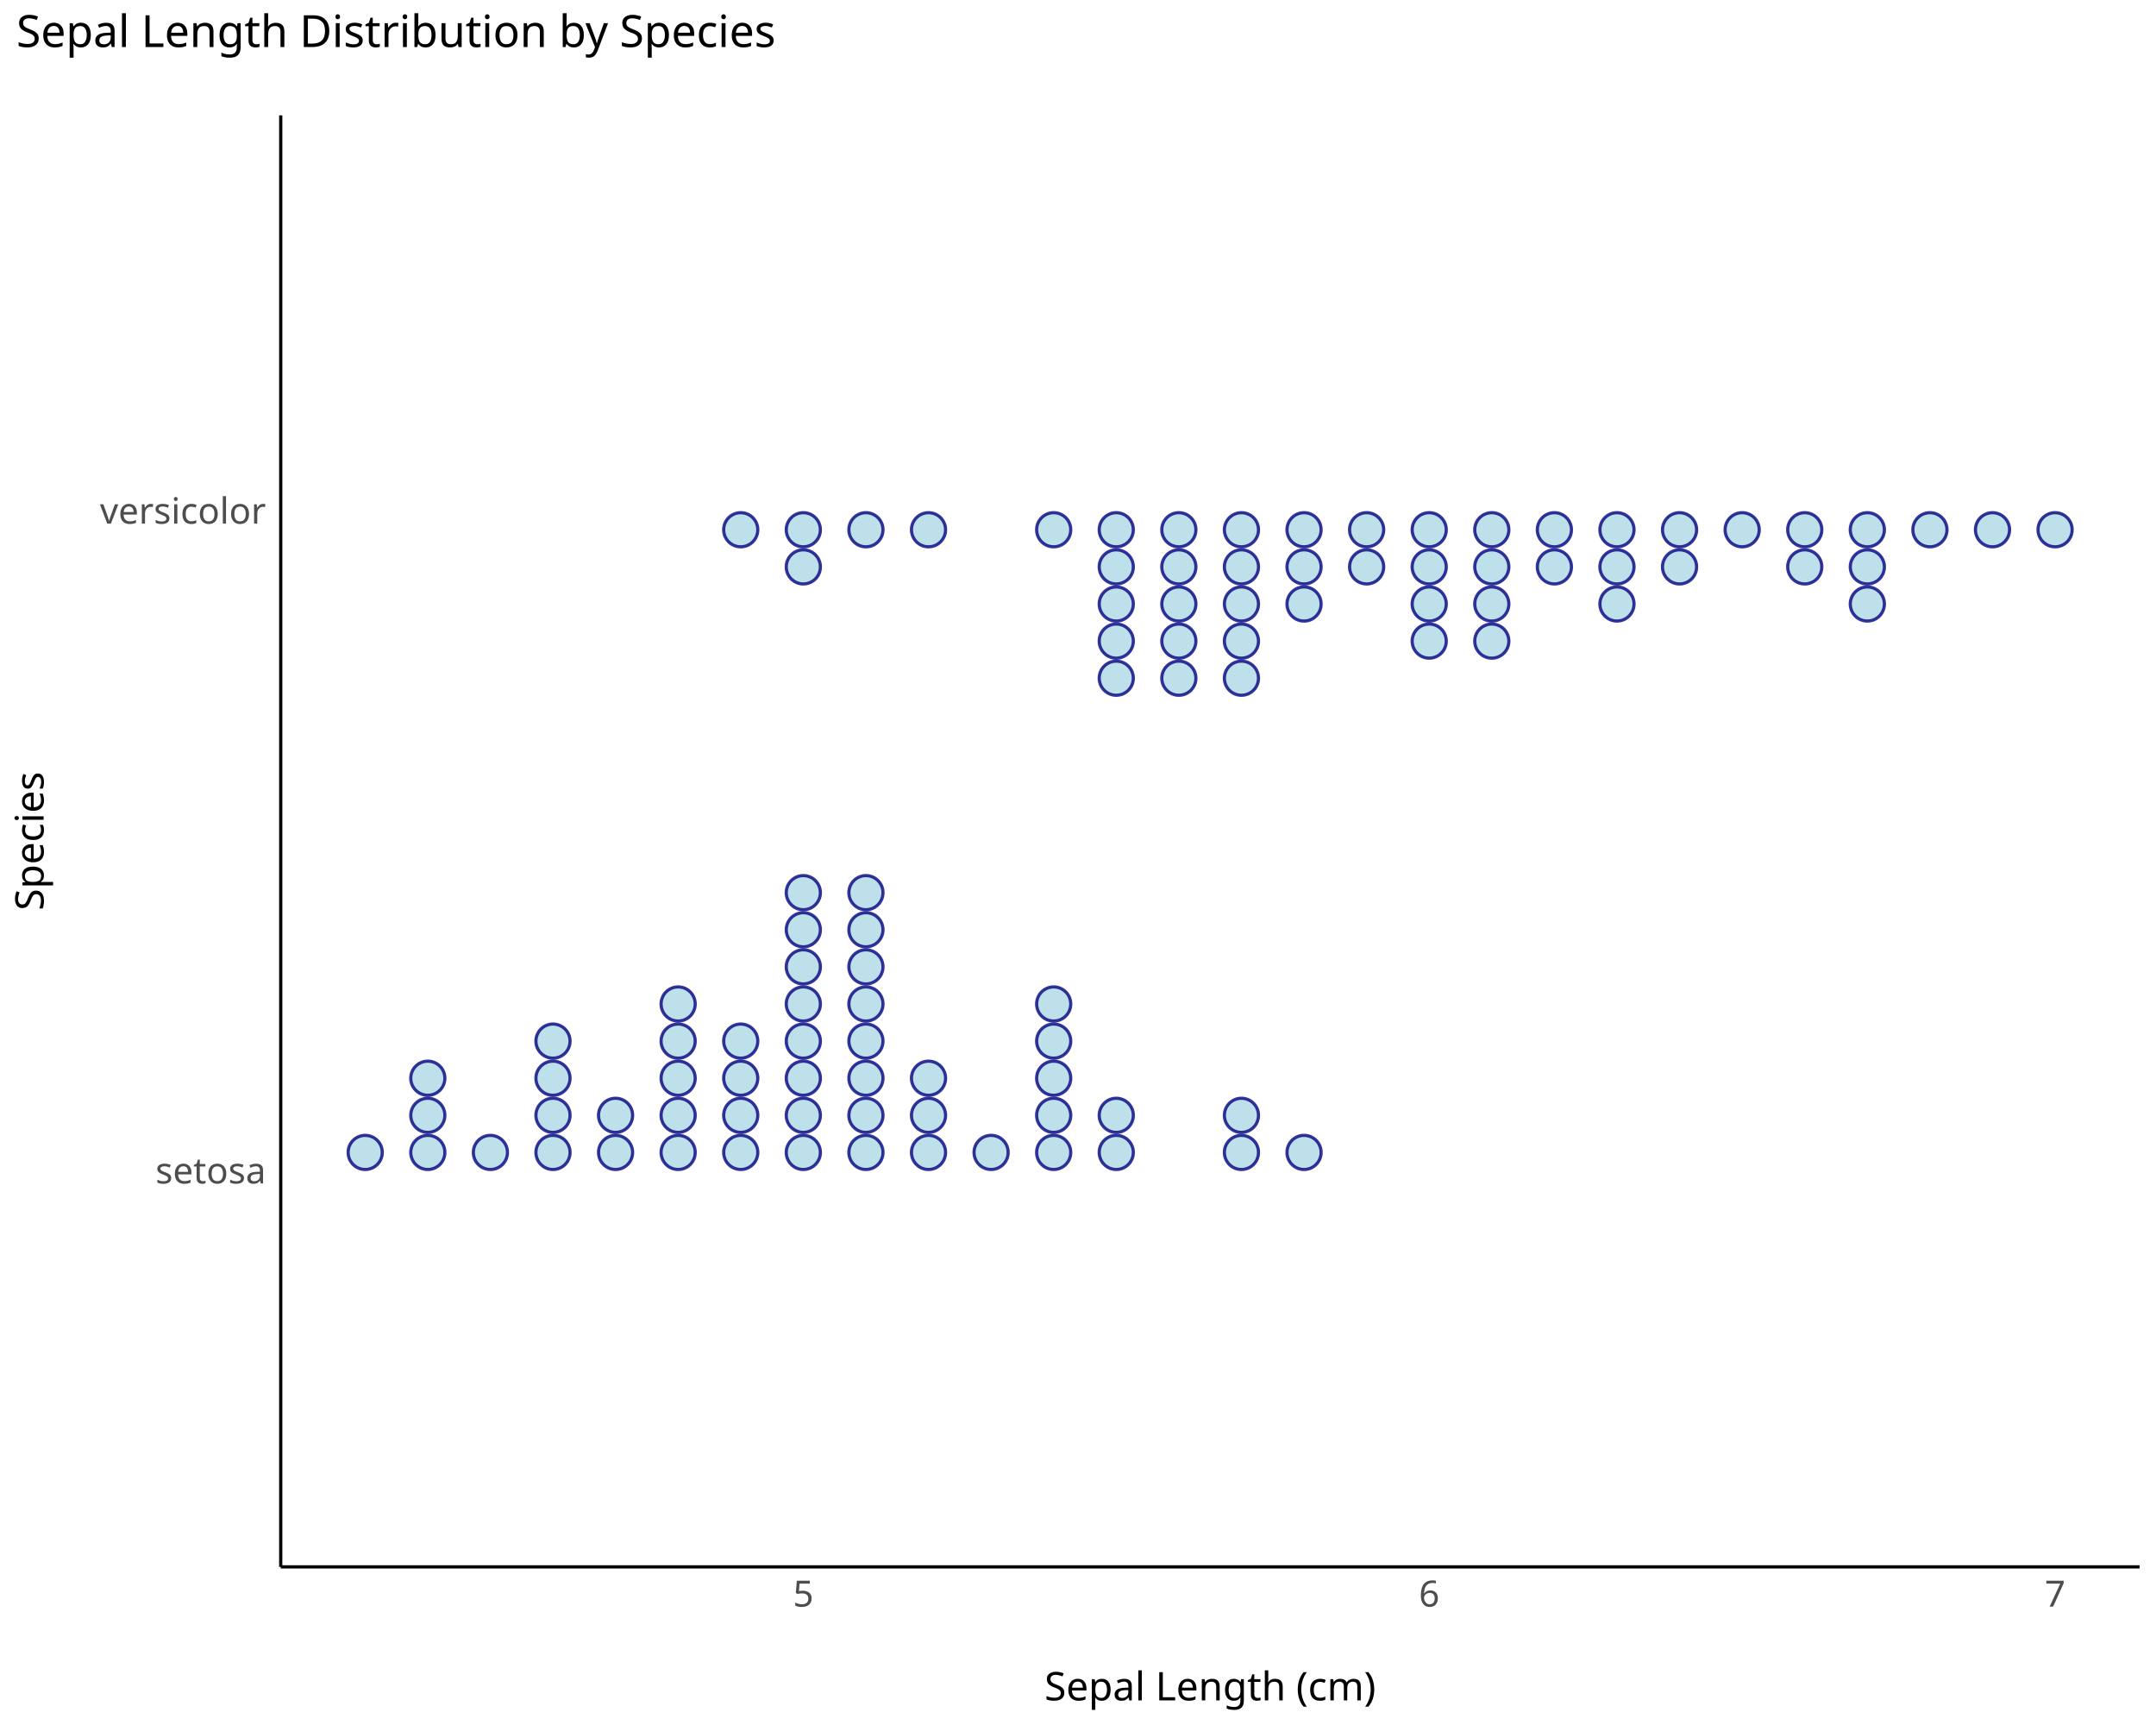
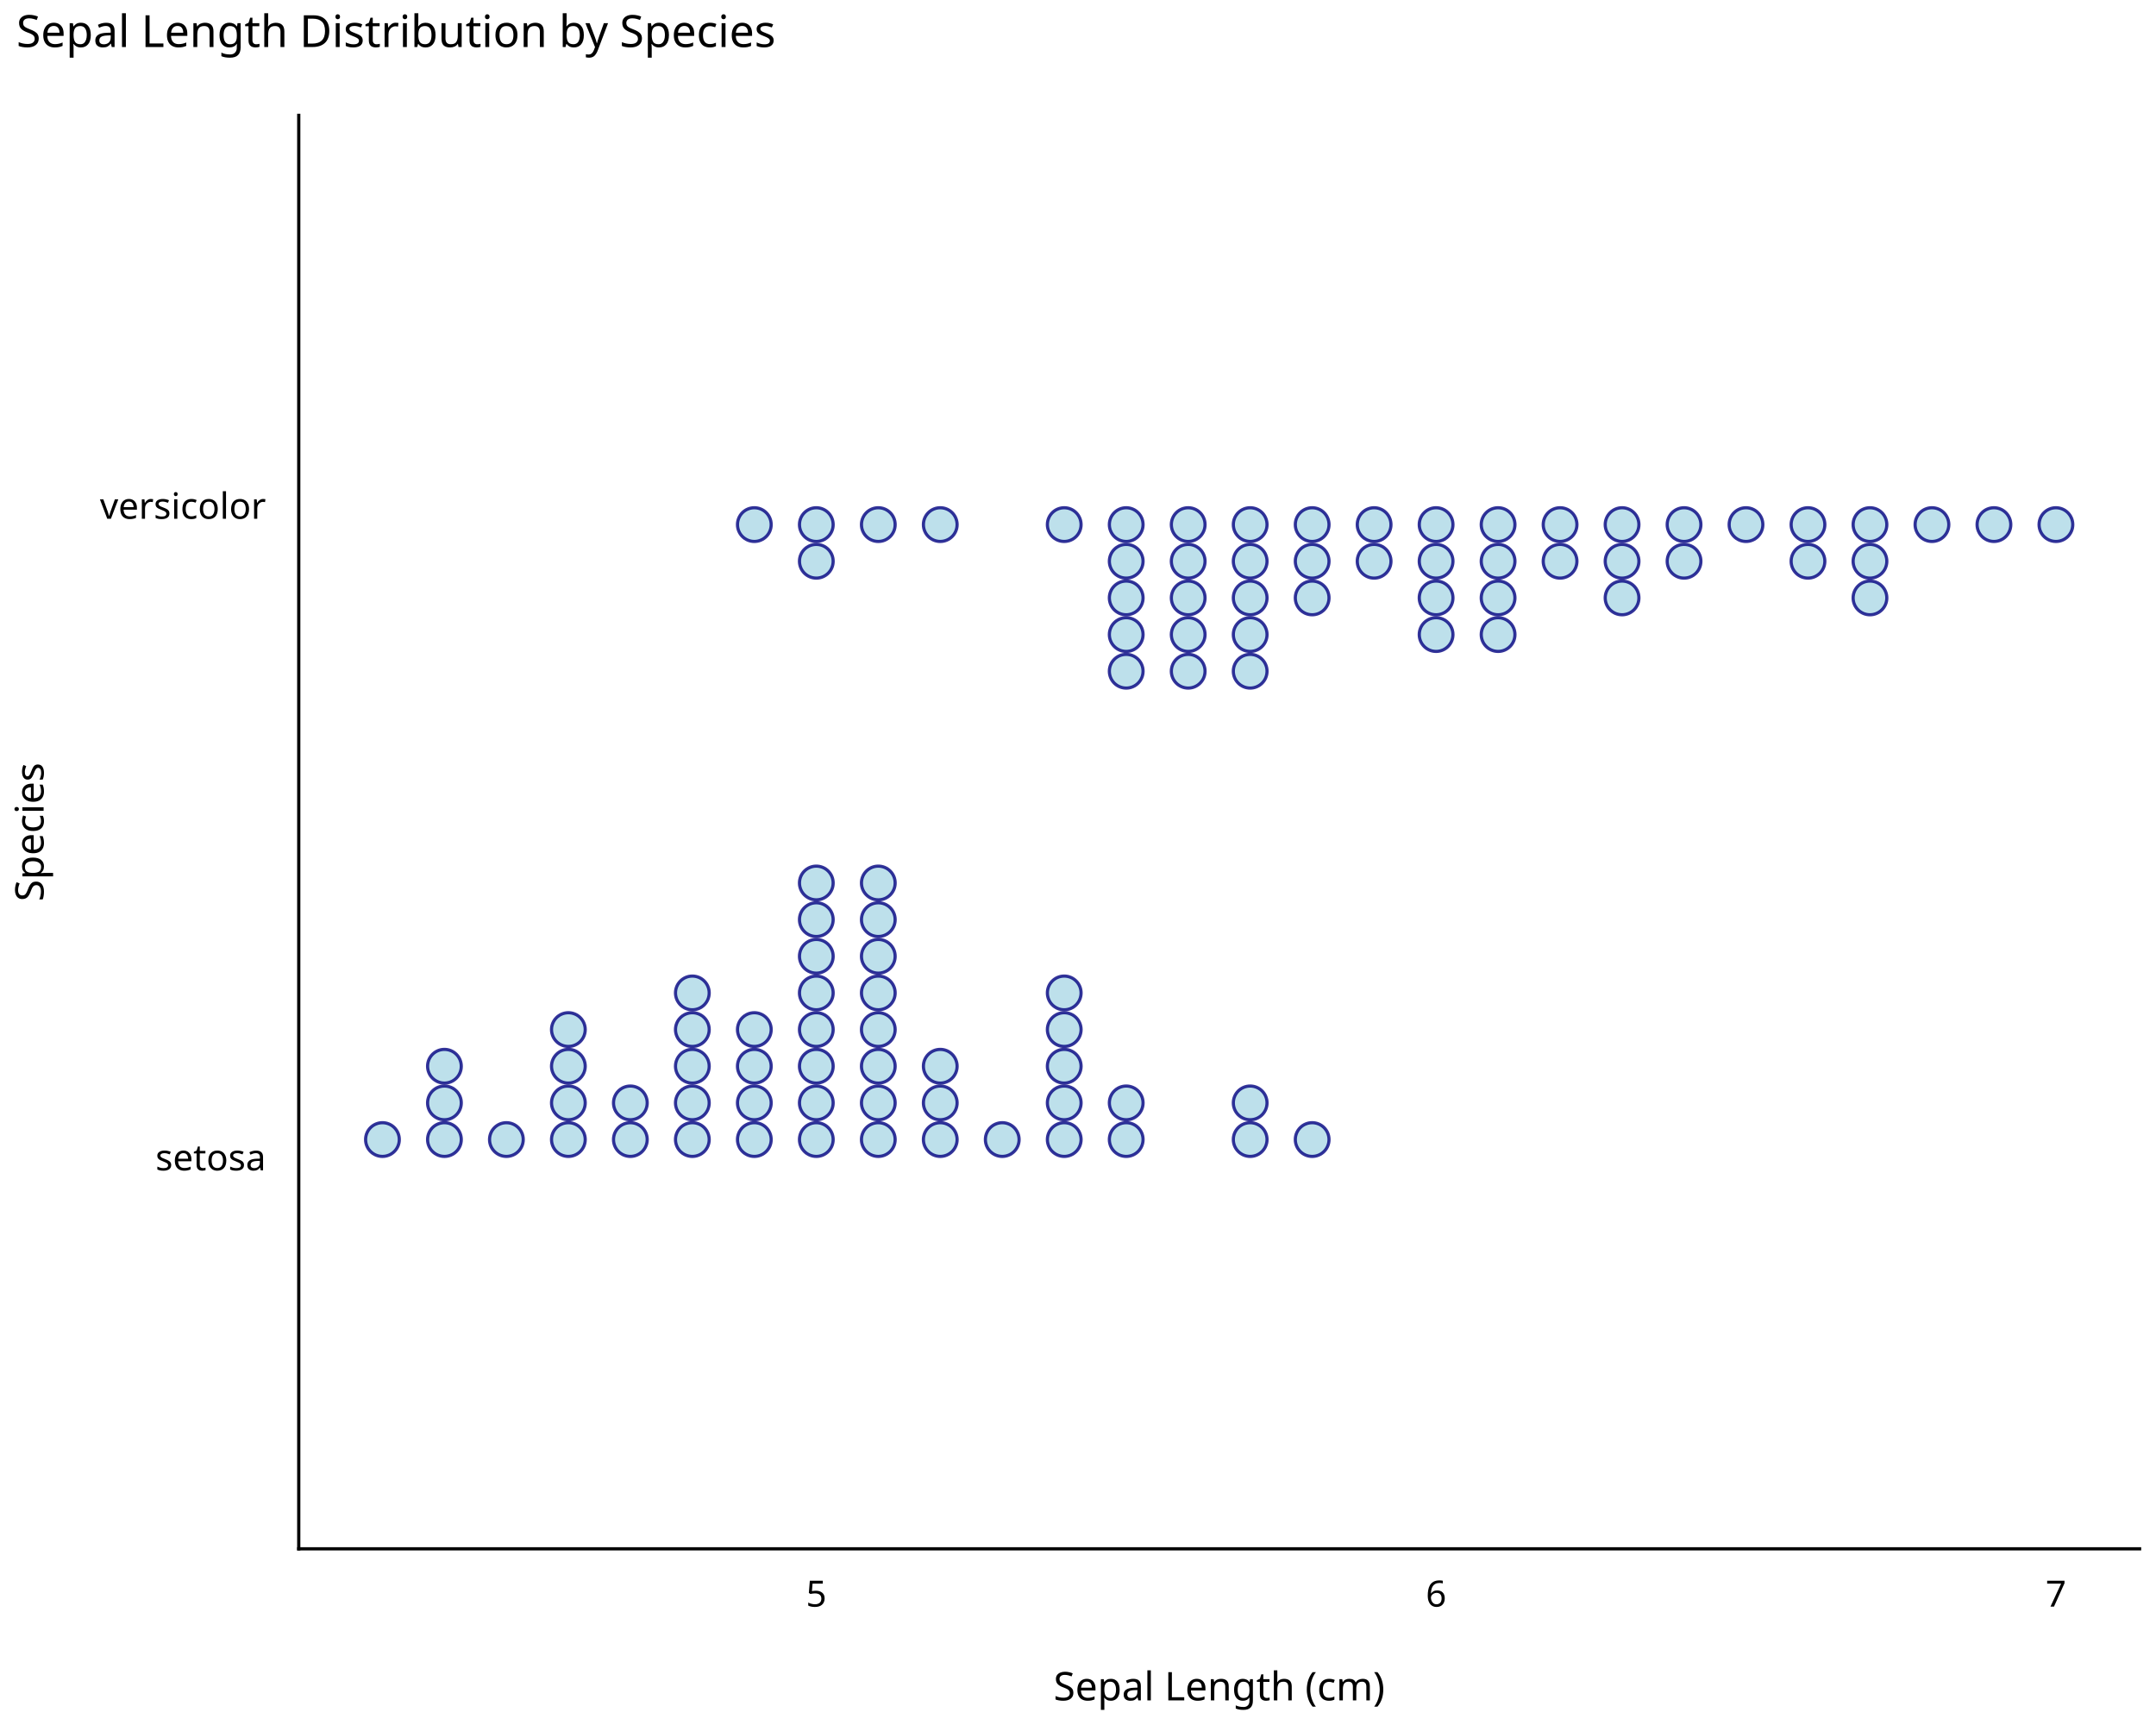
<svg xmlns="http://www.w3.org/2000/svg" class="svglite" data-engine-version="2.0" width="720.00pt" height="576.00pt" viewBox="0 0 720.00 576.00">
  <defs>
    <style type="text/css">
    .svglite line, .svglite polyline, .svglite polygon, .svglite path, .svglite rect, .svglite circle {
      fill: none;
      stroke: #000000;
      stroke-linecap: round;
      stroke-linejoin: round;
      stroke-miterlimit: 10.00;
    }
  </style>
  </defs>
  <rect width="100%" height="100%" style="stroke: none; fill: #FFFFFF;" />
  <defs>
    <clipPath id="cpMC4wMHw3MjAuMDB8MC4wMHw1NzYuMDA=">
      <rect x="0.00" y="0.00" width="720.00" height="576.00" />
    </clipPath>
  </defs>
  <g clip-path="url(#cpMC4wMHw3MjAuMDB8MC4wMHw1NzYuMDA=)">
-     <rect x="0.00" y="0.00" width="720.00" height="576.00" style="stroke-width: 1.07; stroke: #FFFFFF; fill: #FFFFFF;" />
+     <rect x="0" y="0.00" width="720.00" height="576.00" style="stroke-width: 1.07; stroke: #FFFFFF; fill: #FFFFFF;" />
  </g>
  <defs>
-     <clipPath id="cpOTMuNzV8NzE0LjUyfDM4LjUxfDUyMy4yMA==">
-       <rect x="93.75" y="38.51" width="620.77" height="484.69" />
+     <clipPath id="cpOTkuNzd8NzE0LjUyfDM4LjUxfDUxNy4xNw==">
+       <rect x="99.77" y="38.51" width="614.75" height="478.66" />
    </clipPath>
  </defs>
-   <g clip-path="url(#cpOTMuNzV8NzE0LjUyfDM4LjUxfDUyMy4yMA==)">
-     <rect x="93.75" y="38.51" width="620.77" height="484.69" style="stroke-width: 1.07; stroke: none; fill: #FFFFFF;" />
-     <circle cx="247.37" cy="176.89" r="5.70" style="stroke-width: 1.06; stroke: #000080; stroke-opacity: 0.80; fill: #ADD8E6; fill-opacity: 0.80;" />
-     <circle cx="268.27" cy="189.29" r="5.70" style="stroke-width: 1.06; stroke: #000080; stroke-opacity: 0.80; fill: #ADD8E6; fill-opacity: 0.80;" />
-     <circle cx="268.27" cy="176.89" r="5.70" style="stroke-width: 1.06; stroke: #000080; stroke-opacity: 0.80; fill: #ADD8E6; fill-opacity: 0.80;" />
-     <circle cx="289.18" cy="176.89" r="5.70" style="stroke-width: 1.06; stroke: #000080; stroke-opacity: 0.80; fill: #ADD8E6; fill-opacity: 0.80;" />
-     <circle cx="310.08" cy="176.89" r="5.70" style="stroke-width: 1.06; stroke: #000080; stroke-opacity: 0.80; fill: #ADD8E6; fill-opacity: 0.80;" />
-     <circle cx="351.88" cy="176.89" r="5.70" style="stroke-width: 1.06; stroke: #000080; stroke-opacity: 0.80; fill: #ADD8E6; fill-opacity: 0.80;" />
-     <circle cx="372.78" cy="226.46" r="5.70" style="stroke-width: 1.06; stroke: #000080; stroke-opacity: 0.80; fill: #ADD8E6; fill-opacity: 0.80;" />
-     <circle cx="372.78" cy="214.07" r="5.70" style="stroke-width: 1.06; stroke: #000080; stroke-opacity: 0.80; fill: #ADD8E6; fill-opacity: 0.80;" />
-     <circle cx="372.78" cy="201.68" r="5.70" style="stroke-width: 1.06; stroke: #000080; stroke-opacity: 0.80; fill: #ADD8E6; fill-opacity: 0.80;" />
-     <circle cx="372.78" cy="189.29" r="5.70" style="stroke-width: 1.06; stroke: #000080; stroke-opacity: 0.80; fill: #ADD8E6; fill-opacity: 0.80;" />
-     <circle cx="372.78" cy="176.89" r="5.70" style="stroke-width: 1.06; stroke: #000080; stroke-opacity: 0.80; fill: #ADD8E6; fill-opacity: 0.80;" />
-     <circle cx="393.68" cy="226.46" r="5.70" style="stroke-width: 1.06; stroke: #000080; stroke-opacity: 0.80; fill: #ADD8E6; fill-opacity: 0.80;" />
-     <circle cx="393.68" cy="214.07" r="5.70" style="stroke-width: 1.06; stroke: #000080; stroke-opacity: 0.80; fill: #ADD8E6; fill-opacity: 0.80;" />
-     <circle cx="393.68" cy="201.68" r="5.70" style="stroke-width: 1.06; stroke: #000080; stroke-opacity: 0.80; fill: #ADD8E6; fill-opacity: 0.80;" />
-     <circle cx="393.68" cy="189.29" r="5.70" style="stroke-width: 1.06; stroke: #000080; stroke-opacity: 0.80; fill: #ADD8E6; fill-opacity: 0.80;" />
-     <circle cx="393.68" cy="176.89" r="5.70" style="stroke-width: 1.06; stroke: #000080; stroke-opacity: 0.80; fill: #ADD8E6; fill-opacity: 0.80;" />
-     <circle cx="414.58" cy="226.46" r="5.70" style="stroke-width: 1.06; stroke: #000080; stroke-opacity: 0.80; fill: #ADD8E6; fill-opacity: 0.80;" />
-     <circle cx="414.58" cy="214.07" r="5.70" style="stroke-width: 1.06; stroke: #000080; stroke-opacity: 0.80; fill: #ADD8E6; fill-opacity: 0.80;" />
-     <circle cx="414.58" cy="201.68" r="5.70" style="stroke-width: 1.06; stroke: #000080; stroke-opacity: 0.80; fill: #ADD8E6; fill-opacity: 0.80;" />
-     <circle cx="414.58" cy="189.29" r="5.70" style="stroke-width: 1.06; stroke: #000080; stroke-opacity: 0.80; fill: #ADD8E6; fill-opacity: 0.80;" />
-     <circle cx="414.58" cy="176.89" r="5.70" style="stroke-width: 1.06; stroke: #000080; stroke-opacity: 0.80; fill: #ADD8E6; fill-opacity: 0.80;" />
-     <circle cx="435.49" cy="201.68" r="5.70" style="stroke-width: 1.06; stroke: #000080; stroke-opacity: 0.80; fill: #ADD8E6; fill-opacity: 0.80;" />
-     <circle cx="435.49" cy="189.29" r="5.70" style="stroke-width: 1.06; stroke: #000080; stroke-opacity: 0.80; fill: #ADD8E6; fill-opacity: 0.80;" />
-     <circle cx="435.49" cy="176.89" r="5.70" style="stroke-width: 1.06; stroke: #000080; stroke-opacity: 0.80; fill: #ADD8E6; fill-opacity: 0.80;" />
-     <circle cx="456.39" cy="189.29" r="5.70" style="stroke-width: 1.06; stroke: #000080; stroke-opacity: 0.80; fill: #ADD8E6; fill-opacity: 0.80;" />
-     <circle cx="456.39" cy="176.89" r="5.70" style="stroke-width: 1.06; stroke: #000080; stroke-opacity: 0.80; fill: #ADD8E6; fill-opacity: 0.80;" />
-     <circle cx="477.29" cy="214.07" r="5.70" style="stroke-width: 1.06; stroke: #000080; stroke-opacity: 0.80; fill: #ADD8E6; fill-opacity: 0.80;" />
-     <circle cx="477.29" cy="201.68" r="5.70" style="stroke-width: 1.06; stroke: #000080; stroke-opacity: 0.80; fill: #ADD8E6; fill-opacity: 0.80;" />
-     <circle cx="477.29" cy="189.29" r="5.70" style="stroke-width: 1.06; stroke: #000080; stroke-opacity: 0.80; fill: #ADD8E6; fill-opacity: 0.80;" />
-     <circle cx="477.29" cy="176.89" r="5.70" style="stroke-width: 1.06; stroke: #000080; stroke-opacity: 0.80; fill: #ADD8E6; fill-opacity: 0.80;" />
-     <circle cx="498.19" cy="214.07" r="5.70" style="stroke-width: 1.06; stroke: #000080; stroke-opacity: 0.80; fill: #ADD8E6; fill-opacity: 0.80;" />
-     <circle cx="498.19" cy="201.68" r="5.70" style="stroke-width: 1.06; stroke: #000080; stroke-opacity: 0.80; fill: #ADD8E6; fill-opacity: 0.80;" />
-     <circle cx="498.19" cy="189.29" r="5.70" style="stroke-width: 1.06; stroke: #000080; stroke-opacity: 0.80; fill: #ADD8E6; fill-opacity: 0.80;" />
-     <circle cx="498.19" cy="176.89" r="5.70" style="stroke-width: 1.06; stroke: #000080; stroke-opacity: 0.80; fill: #ADD8E6; fill-opacity: 0.80;" />
-     <circle cx="519.09" cy="189.29" r="5.70" style="stroke-width: 1.06; stroke: #000080; stroke-opacity: 0.80; fill: #ADD8E6; fill-opacity: 0.80;" />
-     <circle cx="519.09" cy="176.89" r="5.70" style="stroke-width: 1.06; stroke: #000080; stroke-opacity: 0.80; fill: #ADD8E6; fill-opacity: 0.80;" />
-     <circle cx="539.99" cy="201.68" r="5.70" style="stroke-width: 1.06; stroke: #000080; stroke-opacity: 0.80; fill: #ADD8E6; fill-opacity: 0.80;" />
-     <circle cx="539.99" cy="189.29" r="5.70" style="stroke-width: 1.06; stroke: #000080; stroke-opacity: 0.80; fill: #ADD8E6; fill-opacity: 0.80;" />
-     <circle cx="539.99" cy="176.89" r="5.70" style="stroke-width: 1.06; stroke: #000080; stroke-opacity: 0.80; fill: #ADD8E6; fill-opacity: 0.80;" />
-     <circle cx="560.89" cy="189.29" r="5.70" style="stroke-width: 1.06; stroke: #000080; stroke-opacity: 0.80; fill: #ADD8E6; fill-opacity: 0.80;" />
-     <circle cx="560.89" cy="176.89" r="5.70" style="stroke-width: 1.06; stroke: #000080; stroke-opacity: 0.80; fill: #ADD8E6; fill-opacity: 0.80;" />
-     <circle cx="581.80" cy="176.89" r="5.70" style="stroke-width: 1.06; stroke: #000080; stroke-opacity: 0.80; fill: #ADD8E6; fill-opacity: 0.80;" />
-     <circle cx="602.70" cy="189.29" r="5.70" style="stroke-width: 1.06; stroke: #000080; stroke-opacity: 0.80; fill: #ADD8E6; fill-opacity: 0.80;" />
-     <circle cx="602.70" cy="176.89" r="5.70" style="stroke-width: 1.06; stroke: #000080; stroke-opacity: 0.80; fill: #ADD8E6; fill-opacity: 0.80;" />
-     <circle cx="623.60" cy="201.68" r="5.70" style="stroke-width: 1.06; stroke: #000080; stroke-opacity: 0.80; fill: #ADD8E6; fill-opacity: 0.80;" />
-     <circle cx="623.60" cy="189.29" r="5.70" style="stroke-width: 1.06; stroke: #000080; stroke-opacity: 0.80; fill: #ADD8E6; fill-opacity: 0.80;" />
-     <circle cx="623.60" cy="176.89" r="5.70" style="stroke-width: 1.06; stroke: #000080; stroke-opacity: 0.80; fill: #ADD8E6; fill-opacity: 0.80;" />
-     <circle cx="644.50" cy="176.89" r="5.70" style="stroke-width: 1.06; stroke: #000080; stroke-opacity: 0.80; fill: #ADD8E6; fill-opacity: 0.80;" />
-     <circle cx="665.40" cy="176.89" r="5.70" style="stroke-width: 1.06; stroke: #000080; stroke-opacity: 0.80; fill: #ADD8E6; fill-opacity: 0.80;" />
-     <circle cx="686.30" cy="176.89" r="5.70" style="stroke-width: 1.06; stroke: #000080; stroke-opacity: 0.80; fill: #ADD8E6; fill-opacity: 0.80;" />
-     <circle cx="121.96" cy="384.81" r="5.70" style="stroke-width: 1.06; stroke: #000080; stroke-opacity: 0.80; fill: #ADD8E6; fill-opacity: 0.80;" />
-     <circle cx="142.87" cy="384.81" r="5.70" style="stroke-width: 1.06; stroke: #000080; stroke-opacity: 0.80; fill: #ADD8E6; fill-opacity: 0.80;" />
-     <circle cx="142.87" cy="372.42" r="5.70" style="stroke-width: 1.06; stroke: #000080; stroke-opacity: 0.80; fill: #ADD8E6; fill-opacity: 0.80;" />
-     <circle cx="142.87" cy="360.03" r="5.70" style="stroke-width: 1.06; stroke: #000080; stroke-opacity: 0.80; fill: #ADD8E6; fill-opacity: 0.80;" />
-     <circle cx="163.77" cy="384.81" r="5.70" style="stroke-width: 1.06; stroke: #000080; stroke-opacity: 0.80; fill: #ADD8E6; fill-opacity: 0.80;" />
-     <circle cx="184.67" cy="384.81" r="5.70" style="stroke-width: 1.06; stroke: #000080; stroke-opacity: 0.80; fill: #ADD8E6; fill-opacity: 0.80;" />
-     <circle cx="184.67" cy="372.42" r="5.70" style="stroke-width: 1.06; stroke: #000080; stroke-opacity: 0.80; fill: #ADD8E6; fill-opacity: 0.80;" />
-     <circle cx="184.67" cy="360.03" r="5.70" style="stroke-width: 1.06; stroke: #000080; stroke-opacity: 0.80; fill: #ADD8E6; fill-opacity: 0.80;" />
-     <circle cx="184.67" cy="347.64" r="5.70" style="stroke-width: 1.06; stroke: #000080; stroke-opacity: 0.80; fill: #ADD8E6; fill-opacity: 0.80;" />
-     <circle cx="205.57" cy="384.81" r="5.70" style="stroke-width: 1.06; stroke: #000080; stroke-opacity: 0.80; fill: #ADD8E6; fill-opacity: 0.80;" />
-     <circle cx="205.57" cy="372.42" r="5.70" style="stroke-width: 1.06; stroke: #000080; stroke-opacity: 0.80; fill: #ADD8E6; fill-opacity: 0.80;" />
-     <circle cx="226.47" cy="384.81" r="5.70" style="stroke-width: 1.06; stroke: #000080; stroke-opacity: 0.80; fill: #ADD8E6; fill-opacity: 0.80;" />
-     <circle cx="226.47" cy="372.42" r="5.70" style="stroke-width: 1.06; stroke: #000080; stroke-opacity: 0.80; fill: #ADD8E6; fill-opacity: 0.80;" />
-     <circle cx="226.47" cy="360.03" r="5.70" style="stroke-width: 1.06; stroke: #000080; stroke-opacity: 0.80; fill: #ADD8E6; fill-opacity: 0.80;" />
-     <circle cx="226.47" cy="347.64" r="5.70" style="stroke-width: 1.06; stroke: #000080; stroke-opacity: 0.80; fill: #ADD8E6; fill-opacity: 0.80;" />
-     <circle cx="226.47" cy="335.24" r="5.70" style="stroke-width: 1.06; stroke: #000080; stroke-opacity: 0.80; fill: #ADD8E6; fill-opacity: 0.80;" />
-     <circle cx="247.37" cy="384.81" r="5.70" style="stroke-width: 1.06; stroke: #000080; stroke-opacity: 0.80; fill: #ADD8E6; fill-opacity: 0.80;" />
-     <circle cx="247.37" cy="372.42" r="5.70" style="stroke-width: 1.06; stroke: #000080; stroke-opacity: 0.80; fill: #ADD8E6; fill-opacity: 0.80;" />
-     <circle cx="247.37" cy="360.03" r="5.70" style="stroke-width: 1.06; stroke: #000080; stroke-opacity: 0.80; fill: #ADD8E6; fill-opacity: 0.80;" />
-     <circle cx="247.37" cy="347.64" r="5.70" style="stroke-width: 1.06; stroke: #000080; stroke-opacity: 0.80; fill: #ADD8E6; fill-opacity: 0.80;" />
-     <circle cx="268.27" cy="384.81" r="5.70" style="stroke-width: 1.06; stroke: #000080; stroke-opacity: 0.80; fill: #ADD8E6; fill-opacity: 0.80;" />
-     <circle cx="268.27" cy="372.42" r="5.70" style="stroke-width: 1.06; stroke: #000080; stroke-opacity: 0.80; fill: #ADD8E6; fill-opacity: 0.80;" />
-     <circle cx="268.27" cy="360.03" r="5.70" style="stroke-width: 1.06; stroke: #000080; stroke-opacity: 0.80; fill: #ADD8E6; fill-opacity: 0.80;" />
-     <circle cx="268.27" cy="347.64" r="5.70" style="stroke-width: 1.06; stroke: #000080; stroke-opacity: 0.80; fill: #ADD8E6; fill-opacity: 0.80;" />
-     <circle cx="268.27" cy="335.24" r="5.70" style="stroke-width: 1.06; stroke: #000080; stroke-opacity: 0.80; fill: #ADD8E6; fill-opacity: 0.80;" />
-     <circle cx="268.27" cy="322.85" r="5.70" style="stroke-width: 1.06; stroke: #000080; stroke-opacity: 0.80; fill: #ADD8E6; fill-opacity: 0.80;" />
-     <circle cx="268.27" cy="310.46" r="5.70" style="stroke-width: 1.06; stroke: #000080; stroke-opacity: 0.80; fill: #ADD8E6; fill-opacity: 0.80;" />
-     <circle cx="268.27" cy="298.07" r="5.70" style="stroke-width: 1.06; stroke: #000080; stroke-opacity: 0.80; fill: #ADD8E6; fill-opacity: 0.80;" />
-     <circle cx="289.18" cy="384.81" r="5.70" style="stroke-width: 1.06; stroke: #000080; stroke-opacity: 0.80; fill: #ADD8E6; fill-opacity: 0.80;" />
-     <circle cx="289.18" cy="372.42" r="5.70" style="stroke-width: 1.06; stroke: #000080; stroke-opacity: 0.80; fill: #ADD8E6; fill-opacity: 0.80;" />
-     <circle cx="289.18" cy="360.03" r="5.70" style="stroke-width: 1.06; stroke: #000080; stroke-opacity: 0.80; fill: #ADD8E6; fill-opacity: 0.80;" />
-     <circle cx="289.18" cy="347.64" r="5.70" style="stroke-width: 1.06; stroke: #000080; stroke-opacity: 0.80; fill: #ADD8E6; fill-opacity: 0.80;" />
-     <circle cx="289.18" cy="335.24" r="5.70" style="stroke-width: 1.06; stroke: #000080; stroke-opacity: 0.80; fill: #ADD8E6; fill-opacity: 0.80;" />
-     <circle cx="289.18" cy="322.85" r="5.70" style="stroke-width: 1.06; stroke: #000080; stroke-opacity: 0.80; fill: #ADD8E6; fill-opacity: 0.80;" />
-     <circle cx="289.18" cy="310.46" r="5.70" style="stroke-width: 1.06; stroke: #000080; stroke-opacity: 0.80; fill: #ADD8E6; fill-opacity: 0.80;" />
-     <circle cx="289.18" cy="298.07" r="5.70" style="stroke-width: 1.06; stroke: #000080; stroke-opacity: 0.80; fill: #ADD8E6; fill-opacity: 0.80;" />
-     <circle cx="310.08" cy="384.81" r="5.70" style="stroke-width: 1.06; stroke: #000080; stroke-opacity: 0.80; fill: #ADD8E6; fill-opacity: 0.80;" />
-     <circle cx="310.08" cy="372.42" r="5.70" style="stroke-width: 1.06; stroke: #000080; stroke-opacity: 0.80; fill: #ADD8E6; fill-opacity: 0.80;" />
-     <circle cx="310.08" cy="360.03" r="5.70" style="stroke-width: 1.06; stroke: #000080; stroke-opacity: 0.80; fill: #ADD8E6; fill-opacity: 0.80;" />
-     <circle cx="330.98" cy="384.81" r="5.70" style="stroke-width: 1.06; stroke: #000080; stroke-opacity: 0.80; fill: #ADD8E6; fill-opacity: 0.80;" />
-     <circle cx="351.88" cy="384.81" r="5.70" style="stroke-width: 1.06; stroke: #000080; stroke-opacity: 0.80; fill: #ADD8E6; fill-opacity: 0.80;" />
-     <circle cx="351.88" cy="372.42" r="5.70" style="stroke-width: 1.06; stroke: #000080; stroke-opacity: 0.80; fill: #ADD8E6; fill-opacity: 0.80;" />
-     <circle cx="351.88" cy="360.03" r="5.70" style="stroke-width: 1.06; stroke: #000080; stroke-opacity: 0.80; fill: #ADD8E6; fill-opacity: 0.80;" />
-     <circle cx="351.88" cy="347.64" r="5.70" style="stroke-width: 1.06; stroke: #000080; stroke-opacity: 0.80; fill: #ADD8E6; fill-opacity: 0.80;" />
-     <circle cx="351.88" cy="335.24" r="5.70" style="stroke-width: 1.06; stroke: #000080; stroke-opacity: 0.80; fill: #ADD8E6; fill-opacity: 0.80;" />
-     <circle cx="372.78" cy="384.81" r="5.70" style="stroke-width: 1.06; stroke: #000080; stroke-opacity: 0.80; fill: #ADD8E6; fill-opacity: 0.80;" />
-     <circle cx="372.78" cy="372.42" r="5.70" style="stroke-width: 1.06; stroke: #000080; stroke-opacity: 0.80; fill: #ADD8E6; fill-opacity: 0.80;" />
-     <circle cx="414.58" cy="384.81" r="5.70" style="stroke-width: 1.06; stroke: #000080; stroke-opacity: 0.80; fill: #ADD8E6; fill-opacity: 0.80;" />
-     <circle cx="414.58" cy="372.42" r="5.70" style="stroke-width: 1.06; stroke: #000080; stroke-opacity: 0.80; fill: #ADD8E6; fill-opacity: 0.80;" />
-     <circle cx="435.49" cy="384.81" r="5.70" style="stroke-width: 1.06; stroke: #000080; stroke-opacity: 0.80; fill: #ADD8E6; fill-opacity: 0.80;" />
+   <g clip-path="url(#cpOTkuNzd8NzE0LjUyfDM4LjUxfDUxNy4xNw==)">
+     <rect x="99.77" y="38.51" width="614.75" height="478.66" style="stroke-width: 1.07; stroke: none; fill: #FFFFFF;" />
+     <circle cx="127.72" cy="380.51" r="5.63" style="stroke-width: 1.06; stroke: #000080; stroke-opacity: 0.80; fill: #ADD8E6; fill-opacity: 0.80;" />
+     <circle cx="148.42" cy="380.51" r="5.63" style="stroke-width: 1.06; stroke: #000080; stroke-opacity: 0.80; fill: #ADD8E6; fill-opacity: 0.80;" />
+     <circle cx="148.42" cy="368.27" r="5.63" style="stroke-width: 1.06; stroke: #000080; stroke-opacity: 0.80; fill: #ADD8E6; fill-opacity: 0.80;" />
+     <circle cx="148.42" cy="356.03" r="5.63" style="stroke-width: 1.06; stroke: #000080; stroke-opacity: 0.80; fill: #ADD8E6; fill-opacity: 0.80;" />
+     <circle cx="169.11" cy="380.51" r="5.63" style="stroke-width: 1.06; stroke: #000080; stroke-opacity: 0.80; fill: #ADD8E6; fill-opacity: 0.80;" />
+     <circle cx="189.81" cy="380.51" r="5.63" style="stroke-width: 1.06; stroke: #000080; stroke-opacity: 0.80; fill: #ADD8E6; fill-opacity: 0.80;" />
+     <circle cx="189.81" cy="368.27" r="5.63" style="stroke-width: 1.06; stroke: #000080; stroke-opacity: 0.80; fill: #ADD8E6; fill-opacity: 0.80;" />
+     <circle cx="189.81" cy="356.03" r="5.63" style="stroke-width: 1.06; stroke: #000080; stroke-opacity: 0.80; fill: #ADD8E6; fill-opacity: 0.80;" />
+     <circle cx="189.81" cy="343.79" r="5.63" style="stroke-width: 1.06; stroke: #000080; stroke-opacity: 0.80; fill: #ADD8E6; fill-opacity: 0.80;" />
+     <circle cx="210.51" cy="380.51" r="5.63" style="stroke-width: 1.06; stroke: #000080; stroke-opacity: 0.80; fill: #ADD8E6; fill-opacity: 0.80;" />
+     <circle cx="210.51" cy="368.27" r="5.63" style="stroke-width: 1.06; stroke: #000080; stroke-opacity: 0.80; fill: #ADD8E6; fill-opacity: 0.80;" />
+     <circle cx="231.21" cy="380.51" r="5.63" style="stroke-width: 1.06; stroke: #000080; stroke-opacity: 0.80; fill: #ADD8E6; fill-opacity: 0.80;" />
+     <circle cx="231.21" cy="368.27" r="5.63" style="stroke-width: 1.06; stroke: #000080; stroke-opacity: 0.80; fill: #ADD8E6; fill-opacity: 0.80;" />
+     <circle cx="231.21" cy="356.03" r="5.63" style="stroke-width: 1.06; stroke: #000080; stroke-opacity: 0.80; fill: #ADD8E6; fill-opacity: 0.80;" />
+     <circle cx="231.21" cy="343.79" r="5.63" style="stroke-width: 1.06; stroke: #000080; stroke-opacity: 0.80; fill: #ADD8E6; fill-opacity: 0.80;" />
+     <circle cx="231.21" cy="331.55" r="5.63" style="stroke-width: 1.06; stroke: #000080; stroke-opacity: 0.80; fill: #ADD8E6; fill-opacity: 0.80;" />
+     <circle cx="251.91" cy="380.51" r="5.63" style="stroke-width: 1.06; stroke: #000080; stroke-opacity: 0.80; fill: #ADD8E6; fill-opacity: 0.80;" />
+     <circle cx="251.91" cy="368.27" r="5.63" style="stroke-width: 1.06; stroke: #000080; stroke-opacity: 0.80; fill: #ADD8E6; fill-opacity: 0.80;" />
+     <circle cx="251.91" cy="356.03" r="5.63" style="stroke-width: 1.06; stroke: #000080; stroke-opacity: 0.80; fill: #ADD8E6; fill-opacity: 0.80;" />
+     <circle cx="251.91" cy="343.79" r="5.63" style="stroke-width: 1.06; stroke: #000080; stroke-opacity: 0.80; fill: #ADD8E6; fill-opacity: 0.80;" />
+     <circle cx="272.61" cy="380.51" r="5.63" style="stroke-width: 1.06; stroke: #000080; stroke-opacity: 0.80; fill: #ADD8E6; fill-opacity: 0.80;" />
+     <circle cx="272.61" cy="368.27" r="5.63" style="stroke-width: 1.06; stroke: #000080; stroke-opacity: 0.80; fill: #ADD8E6; fill-opacity: 0.80;" />
+     <circle cx="272.61" cy="356.03" r="5.63" style="stroke-width: 1.06; stroke: #000080; stroke-opacity: 0.80; fill: #ADD8E6; fill-opacity: 0.80;" />
+     <circle cx="272.61" cy="343.79" r="5.63" style="stroke-width: 1.06; stroke: #000080; stroke-opacity: 0.80; fill: #ADD8E6; fill-opacity: 0.80;" />
+     <circle cx="272.61" cy="331.55" r="5.63" style="stroke-width: 1.06; stroke: #000080; stroke-opacity: 0.80; fill: #ADD8E6; fill-opacity: 0.80;" />
+     <circle cx="272.61" cy="319.32" r="5.63" style="stroke-width: 1.06; stroke: #000080; stroke-opacity: 0.80; fill: #ADD8E6; fill-opacity: 0.80;" />
+     <circle cx="272.61" cy="307.08" r="5.63" style="stroke-width: 1.06; stroke: #000080; stroke-opacity: 0.80; fill: #ADD8E6; fill-opacity: 0.80;" />
+     <circle cx="272.61" cy="294.84" r="5.63" style="stroke-width: 1.06; stroke: #000080; stroke-opacity: 0.80; fill: #ADD8E6; fill-opacity: 0.80;" />
+     <circle cx="293.31" cy="380.51" r="5.63" style="stroke-width: 1.06; stroke: #000080; stroke-opacity: 0.80; fill: #ADD8E6; fill-opacity: 0.80;" />
+     <circle cx="293.31" cy="368.27" r="5.63" style="stroke-width: 1.06; stroke: #000080; stroke-opacity: 0.80; fill: #ADD8E6; fill-opacity: 0.80;" />
+     <circle cx="293.31" cy="356.03" r="5.63" style="stroke-width: 1.06; stroke: #000080; stroke-opacity: 0.80; fill: #ADD8E6; fill-opacity: 0.80;" />
+     <circle cx="293.31" cy="343.79" r="5.63" style="stroke-width: 1.06; stroke: #000080; stroke-opacity: 0.80; fill: #ADD8E6; fill-opacity: 0.80;" />
+     <circle cx="293.31" cy="331.55" r="5.63" style="stroke-width: 1.06; stroke: #000080; stroke-opacity: 0.80; fill: #ADD8E6; fill-opacity: 0.80;" />
+     <circle cx="293.31" cy="319.32" r="5.63" style="stroke-width: 1.06; stroke: #000080; stroke-opacity: 0.80; fill: #ADD8E6; fill-opacity: 0.80;" />
+     <circle cx="293.31" cy="307.08" r="5.63" style="stroke-width: 1.06; stroke: #000080; stroke-opacity: 0.80; fill: #ADD8E6; fill-opacity: 0.80;" />
+     <circle cx="293.31" cy="294.84" r="5.63" style="stroke-width: 1.06; stroke: #000080; stroke-opacity: 0.80; fill: #ADD8E6; fill-opacity: 0.80;" />
+     <circle cx="314.00" cy="380.51" r="5.63" style="stroke-width: 1.06; stroke: #000080; stroke-opacity: 0.80; fill: #ADD8E6; fill-opacity: 0.80;" />
+     <circle cx="314.00" cy="368.27" r="5.63" style="stroke-width: 1.06; stroke: #000080; stroke-opacity: 0.80; fill: #ADD8E6; fill-opacity: 0.80;" />
+     <circle cx="314.00" cy="356.03" r="5.63" style="stroke-width: 1.06; stroke: #000080; stroke-opacity: 0.80; fill: #ADD8E6; fill-opacity: 0.80;" />
+     <circle cx="334.70" cy="380.51" r="5.63" style="stroke-width: 1.06; stroke: #000080; stroke-opacity: 0.80; fill: #ADD8E6; fill-opacity: 0.80;" />
+     <circle cx="355.40" cy="380.51" r="5.63" style="stroke-width: 1.06; stroke: #000080; stroke-opacity: 0.80; fill: #ADD8E6; fill-opacity: 0.80;" />
+     <circle cx="355.40" cy="368.27" r="5.63" style="stroke-width: 1.06; stroke: #000080; stroke-opacity: 0.80; fill: #ADD8E6; fill-opacity: 0.80;" />
+     <circle cx="355.40" cy="356.03" r="5.63" style="stroke-width: 1.06; stroke: #000080; stroke-opacity: 0.80; fill: #ADD8E6; fill-opacity: 0.80;" />
+     <circle cx="355.40" cy="343.79" r="5.63" style="stroke-width: 1.06; stroke: #000080; stroke-opacity: 0.80; fill: #ADD8E6; fill-opacity: 0.80;" />
+     <circle cx="355.40" cy="331.55" r="5.63" style="stroke-width: 1.06; stroke: #000080; stroke-opacity: 0.80; fill: #ADD8E6; fill-opacity: 0.80;" />
+     <circle cx="376.10" cy="380.51" r="5.63" style="stroke-width: 1.06; stroke: #000080; stroke-opacity: 0.80; fill: #ADD8E6; fill-opacity: 0.80;" />
+     <circle cx="376.10" cy="368.27" r="5.63" style="stroke-width: 1.06; stroke: #000080; stroke-opacity: 0.80; fill: #ADD8E6; fill-opacity: 0.80;" />
+     <circle cx="417.50" cy="380.51" r="5.63" style="stroke-width: 1.06; stroke: #000080; stroke-opacity: 0.80; fill: #ADD8E6; fill-opacity: 0.80;" />
+     <circle cx="417.50" cy="368.27" r="5.63" style="stroke-width: 1.06; stroke: #000080; stroke-opacity: 0.80; fill: #ADD8E6; fill-opacity: 0.80;" />
+     <circle cx="438.20" cy="380.51" r="5.63" style="stroke-width: 1.06; stroke: #000080; stroke-opacity: 0.80; fill: #ADD8E6; fill-opacity: 0.80;" />
+     <circle cx="251.91" cy="175.17" r="5.63" style="stroke-width: 1.06; stroke: #000080; stroke-opacity: 0.80; fill: #ADD8E6; fill-opacity: 0.80;" />
+     <circle cx="272.61" cy="187.41" r="5.63" style="stroke-width: 1.06; stroke: #000080; stroke-opacity: 0.80; fill: #ADD8E6; fill-opacity: 0.80;" />
+     <circle cx="272.61" cy="175.17" r="5.63" style="stroke-width: 1.06; stroke: #000080; stroke-opacity: 0.80; fill: #ADD8E6; fill-opacity: 0.80;" />
+     <circle cx="293.31" cy="175.17" r="5.63" style="stroke-width: 1.06; stroke: #000080; stroke-opacity: 0.80; fill: #ADD8E6; fill-opacity: 0.80;" />
+     <circle cx="314.00" cy="175.17" r="5.63" style="stroke-width: 1.06; stroke: #000080; stroke-opacity: 0.80; fill: #ADD8E6; fill-opacity: 0.80;" />
+     <circle cx="355.40" cy="175.17" r="5.63" style="stroke-width: 1.06; stroke: #000080; stroke-opacity: 0.80; fill: #ADD8E6; fill-opacity: 0.80;" />
+     <circle cx="376.10" cy="224.13" r="5.63" style="stroke-width: 1.06; stroke: #000080; stroke-opacity: 0.80; fill: #ADD8E6; fill-opacity: 0.80;" />
+     <circle cx="376.10" cy="211.89" r="5.63" style="stroke-width: 1.06; stroke: #000080; stroke-opacity: 0.80; fill: #ADD8E6; fill-opacity: 0.80;" />
+     <circle cx="376.10" cy="199.65" r="5.63" style="stroke-width: 1.06; stroke: #000080; stroke-opacity: 0.80; fill: #ADD8E6; fill-opacity: 0.80;" />
+     <circle cx="376.10" cy="187.41" r="5.63" style="stroke-width: 1.06; stroke: #000080; stroke-opacity: 0.80; fill: #ADD8E6; fill-opacity: 0.80;" />
+     <circle cx="376.10" cy="175.17" r="5.63" style="stroke-width: 1.06; stroke: #000080; stroke-opacity: 0.80; fill: #ADD8E6; fill-opacity: 0.80;" />
+     <circle cx="396.80" cy="224.13" r="5.63" style="stroke-width: 1.06; stroke: #000080; stroke-opacity: 0.80; fill: #ADD8E6; fill-opacity: 0.80;" />
+     <circle cx="396.80" cy="211.89" r="5.63" style="stroke-width: 1.06; stroke: #000080; stroke-opacity: 0.80; fill: #ADD8E6; fill-opacity: 0.80;" />
+     <circle cx="396.80" cy="199.65" r="5.63" style="stroke-width: 1.06; stroke: #000080; stroke-opacity: 0.80; fill: #ADD8E6; fill-opacity: 0.80;" />
+     <circle cx="396.80" cy="187.41" r="5.63" style="stroke-width: 1.06; stroke: #000080; stroke-opacity: 0.80; fill: #ADD8E6; fill-opacity: 0.80;" />
+     <circle cx="396.80" cy="175.17" r="5.63" style="stroke-width: 1.06; stroke: #000080; stroke-opacity: 0.80; fill: #ADD8E6; fill-opacity: 0.80;" />
+     <circle cx="417.50" cy="224.13" r="5.63" style="stroke-width: 1.06; stroke: #000080; stroke-opacity: 0.80; fill: #ADD8E6; fill-opacity: 0.80;" />
+     <circle cx="417.50" cy="211.89" r="5.63" style="stroke-width: 1.06; stroke: #000080; stroke-opacity: 0.80; fill: #ADD8E6; fill-opacity: 0.80;" />
+     <circle cx="417.50" cy="199.65" r="5.63" style="stroke-width: 1.06; stroke: #000080; stroke-opacity: 0.80; fill: #ADD8E6; fill-opacity: 0.80;" />
+     <circle cx="417.50" cy="187.41" r="5.63" style="stroke-width: 1.06; stroke: #000080; stroke-opacity: 0.80; fill: #ADD8E6; fill-opacity: 0.80;" />
+     <circle cx="417.50" cy="175.17" r="5.63" style="stroke-width: 1.06; stroke: #000080; stroke-opacity: 0.80; fill: #ADD8E6; fill-opacity: 0.80;" />
+     <circle cx="438.20" cy="199.65" r="5.63" style="stroke-width: 1.06; stroke: #000080; stroke-opacity: 0.80; fill: #ADD8E6; fill-opacity: 0.80;" />
+     <circle cx="438.20" cy="187.41" r="5.63" style="stroke-width: 1.06; stroke: #000080; stroke-opacity: 0.80; fill: #ADD8E6; fill-opacity: 0.80;" />
+     <circle cx="438.20" cy="175.17" r="5.63" style="stroke-width: 1.06; stroke: #000080; stroke-opacity: 0.80; fill: #ADD8E6; fill-opacity: 0.80;" />
+     <circle cx="458.89" cy="187.41" r="5.63" style="stroke-width: 1.06; stroke: #000080; stroke-opacity: 0.80; fill: #ADD8E6; fill-opacity: 0.80;" />
+     <circle cx="458.89" cy="175.17" r="5.63" style="stroke-width: 1.06; stroke: #000080; stroke-opacity: 0.80; fill: #ADD8E6; fill-opacity: 0.80;" />
+     <circle cx="479.59" cy="211.89" r="5.63" style="stroke-width: 1.06; stroke: #000080; stroke-opacity: 0.80; fill: #ADD8E6; fill-opacity: 0.80;" />
+     <circle cx="479.59" cy="199.65" r="5.63" style="stroke-width: 1.06; stroke: #000080; stroke-opacity: 0.80; fill: #ADD8E6; fill-opacity: 0.80;" />
+     <circle cx="479.59" cy="187.41" r="5.63" style="stroke-width: 1.06; stroke: #000080; stroke-opacity: 0.80; fill: #ADD8E6; fill-opacity: 0.80;" />
+     <circle cx="479.59" cy="175.17" r="5.63" style="stroke-width: 1.06; stroke: #000080; stroke-opacity: 0.80; fill: #ADD8E6; fill-opacity: 0.80;" />
+     <circle cx="500.29" cy="211.89" r="5.63" style="stroke-width: 1.06; stroke: #000080; stroke-opacity: 0.80; fill: #ADD8E6; fill-opacity: 0.80;" />
+     <circle cx="500.29" cy="199.65" r="5.63" style="stroke-width: 1.06; stroke: #000080; stroke-opacity: 0.80; fill: #ADD8E6; fill-opacity: 0.80;" />
+     <circle cx="500.29" cy="187.41" r="5.63" style="stroke-width: 1.06; stroke: #000080; stroke-opacity: 0.80; fill: #ADD8E6; fill-opacity: 0.80;" />
+     <circle cx="500.29" cy="175.17" r="5.63" style="stroke-width: 1.06; stroke: #000080; stroke-opacity: 0.80; fill: #ADD8E6; fill-opacity: 0.80;" />
+     <circle cx="520.99" cy="187.41" r="5.63" style="stroke-width: 1.06; stroke: #000080; stroke-opacity: 0.80; fill: #ADD8E6; fill-opacity: 0.80;" />
+     <circle cx="520.99" cy="175.17" r="5.63" style="stroke-width: 1.06; stroke: #000080; stroke-opacity: 0.80; fill: #ADD8E6; fill-opacity: 0.80;" />
+     <circle cx="541.69" cy="199.65" r="5.63" style="stroke-width: 1.06; stroke: #000080; stroke-opacity: 0.80; fill: #ADD8E6; fill-opacity: 0.80;" />
+     <circle cx="541.69" cy="187.41" r="5.63" style="stroke-width: 1.06; stroke: #000080; stroke-opacity: 0.80; fill: #ADD8E6; fill-opacity: 0.80;" />
+     <circle cx="541.69" cy="175.17" r="5.63" style="stroke-width: 1.06; stroke: #000080; stroke-opacity: 0.80; fill: #ADD8E6; fill-opacity: 0.80;" />
+     <circle cx="562.39" cy="187.41" r="5.63" style="stroke-width: 1.06; stroke: #000080; stroke-opacity: 0.80; fill: #ADD8E6; fill-opacity: 0.80;" />
+     <circle cx="562.39" cy="175.17" r="5.63" style="stroke-width: 1.06; stroke: #000080; stroke-opacity: 0.80; fill: #ADD8E6; fill-opacity: 0.80;" />
+     <circle cx="583.08" cy="175.17" r="5.63" style="stroke-width: 1.06; stroke: #000080; stroke-opacity: 0.80; fill: #ADD8E6; fill-opacity: 0.80;" />
+     <circle cx="603.78" cy="187.41" r="5.63" style="stroke-width: 1.06; stroke: #000080; stroke-opacity: 0.80; fill: #ADD8E6; fill-opacity: 0.80;" />
+     <circle cx="603.78" cy="175.17" r="5.63" style="stroke-width: 1.06; stroke: #000080; stroke-opacity: 0.80; fill: #ADD8E6; fill-opacity: 0.80;" />
+     <circle cx="624.48" cy="199.65" r="5.63" style="stroke-width: 1.06; stroke: #000080; stroke-opacity: 0.80; fill: #ADD8E6; fill-opacity: 0.80;" />
+     <circle cx="624.48" cy="187.41" r="5.63" style="stroke-width: 1.06; stroke: #000080; stroke-opacity: 0.80; fill: #ADD8E6; fill-opacity: 0.80;" />
+     <circle cx="624.48" cy="175.17" r="5.63" style="stroke-width: 1.06; stroke: #000080; stroke-opacity: 0.80; fill: #ADD8E6; fill-opacity: 0.80;" />
+     <circle cx="645.18" cy="175.17" r="5.63" style="stroke-width: 1.06; stroke: #000080; stroke-opacity: 0.80; fill: #ADD8E6; fill-opacity: 0.80;" />
+     <circle cx="665.88" cy="175.17" r="5.63" style="stroke-width: 1.06; stroke: #000080; stroke-opacity: 0.80; fill: #ADD8E6; fill-opacity: 0.80;" />
+     <circle cx="686.58" cy="175.17" r="5.63" style="stroke-width: 1.06; stroke: #000080; stroke-opacity: 0.80; fill: #ADD8E6; fill-opacity: 0.80;" />
  </g>
  <g clip-path="url(#cpMC4wMHw3MjAuMDB8MC4wMHw1NzYuMDA=)">
-     <polyline points="93.75,523.20 93.75,38.51 " style="stroke-width: 1.07; stroke-linecap: butt;" />
-     <text x="88.82" y="395.17" text-anchor="end" style="font-size: 12.10px; fill: #4D4D4D; font-family: sans;" textLength="35.66px" lengthAdjust="spacingAndGlyphs">setosa</text>
-     <text x="88.82" y="174.86" text-anchor="end" style="font-size: 12.10px; fill: #4D4D4D; font-family: sans;" textLength="51.79px" lengthAdjust="spacingAndGlyphs">versicolor</text>
-     <polyline points="93.75,523.20 714.52,523.20 " style="stroke-width: 1.07; stroke-linecap: butt;" />
-     <text x="268.27" y="536.46" text-anchor="middle" style="font-size: 12.10px; fill: #4D4D4D; font-family: sans;" textLength="6.73px" lengthAdjust="spacingAndGlyphs">5</text>
-     <text x="477.29" y="536.46" text-anchor="middle" style="font-size: 12.10px; fill: #4D4D4D; font-family: sans;" textLength="6.73px" lengthAdjust="spacingAndGlyphs">6</text>
-     <text x="686.30" y="536.46" text-anchor="middle" style="font-size: 12.10px; fill: #4D4D4D; font-family: sans;" textLength="6.73px" lengthAdjust="spacingAndGlyphs">7</text>
-     <text x="404.13" y="567.78" text-anchor="middle" style="font-size: 13.20px; font-family: sans;" textLength="107.87px" lengthAdjust="spacingAndGlyphs">Sepal Length (cm)</text>
-     <text transform="translate(14.56,280.85) rotate(-90)" text-anchor="middle" style="font-size: 13.20px; font-family: sans;" textLength="46.97px" lengthAdjust="spacingAndGlyphs">Species</text>
+     <polyline points="99.77,517.17 99.77,38.51 " style="stroke-width: 1.07; stroke-linecap: square;" />
+     <text x="88.82" y="390.79" text-anchor="end" style="font-size: 12.10px; font-family: sans;" textLength="35.66px" lengthAdjust="spacingAndGlyphs">setosa</text>
+     <text x="88.82" y="173.22" text-anchor="end" style="font-size: 12.10px; font-family: sans;" textLength="51.79px" lengthAdjust="spacingAndGlyphs">versicolor</text>
+     <polyline points="99.77,517.17 714.52,517.17 " style="stroke-width: 1.07; stroke-linecap: square;" />
+     <text x="272.61" y="536.46" text-anchor="middle" style="font-size: 12.10px; font-family: sans;" textLength="6.73px" lengthAdjust="spacingAndGlyphs">5</text>
+     <text x="479.59" y="536.46" text-anchor="middle" style="font-size: 12.10px; font-family: sans;" textLength="6.73px" lengthAdjust="spacingAndGlyphs">6</text>
+     <text x="686.58" y="536.46" text-anchor="middle" style="font-size: 12.10px; font-family: sans;" textLength="6.73px" lengthAdjust="spacingAndGlyphs">7</text>
+     <text x="407.15" y="567.78" text-anchor="middle" style="font-size: 13.20px; font-family: sans;" textLength="107.87px" lengthAdjust="spacingAndGlyphs">Sepal Length (cm)</text>
+     <text transform="translate(14.56,277.84) rotate(-90)" text-anchor="middle" style="font-size: 13.20px; font-family: sans;" textLength="46.97px" lengthAdjust="spacingAndGlyphs">Species</text>
    <text x="5.48" y="15.70" style="font-size: 14.85px; font-family: sans;" textLength="242.73px" lengthAdjust="spacingAndGlyphs">Sepal Length Distribution by Species</text>
  </g>
</svg>
